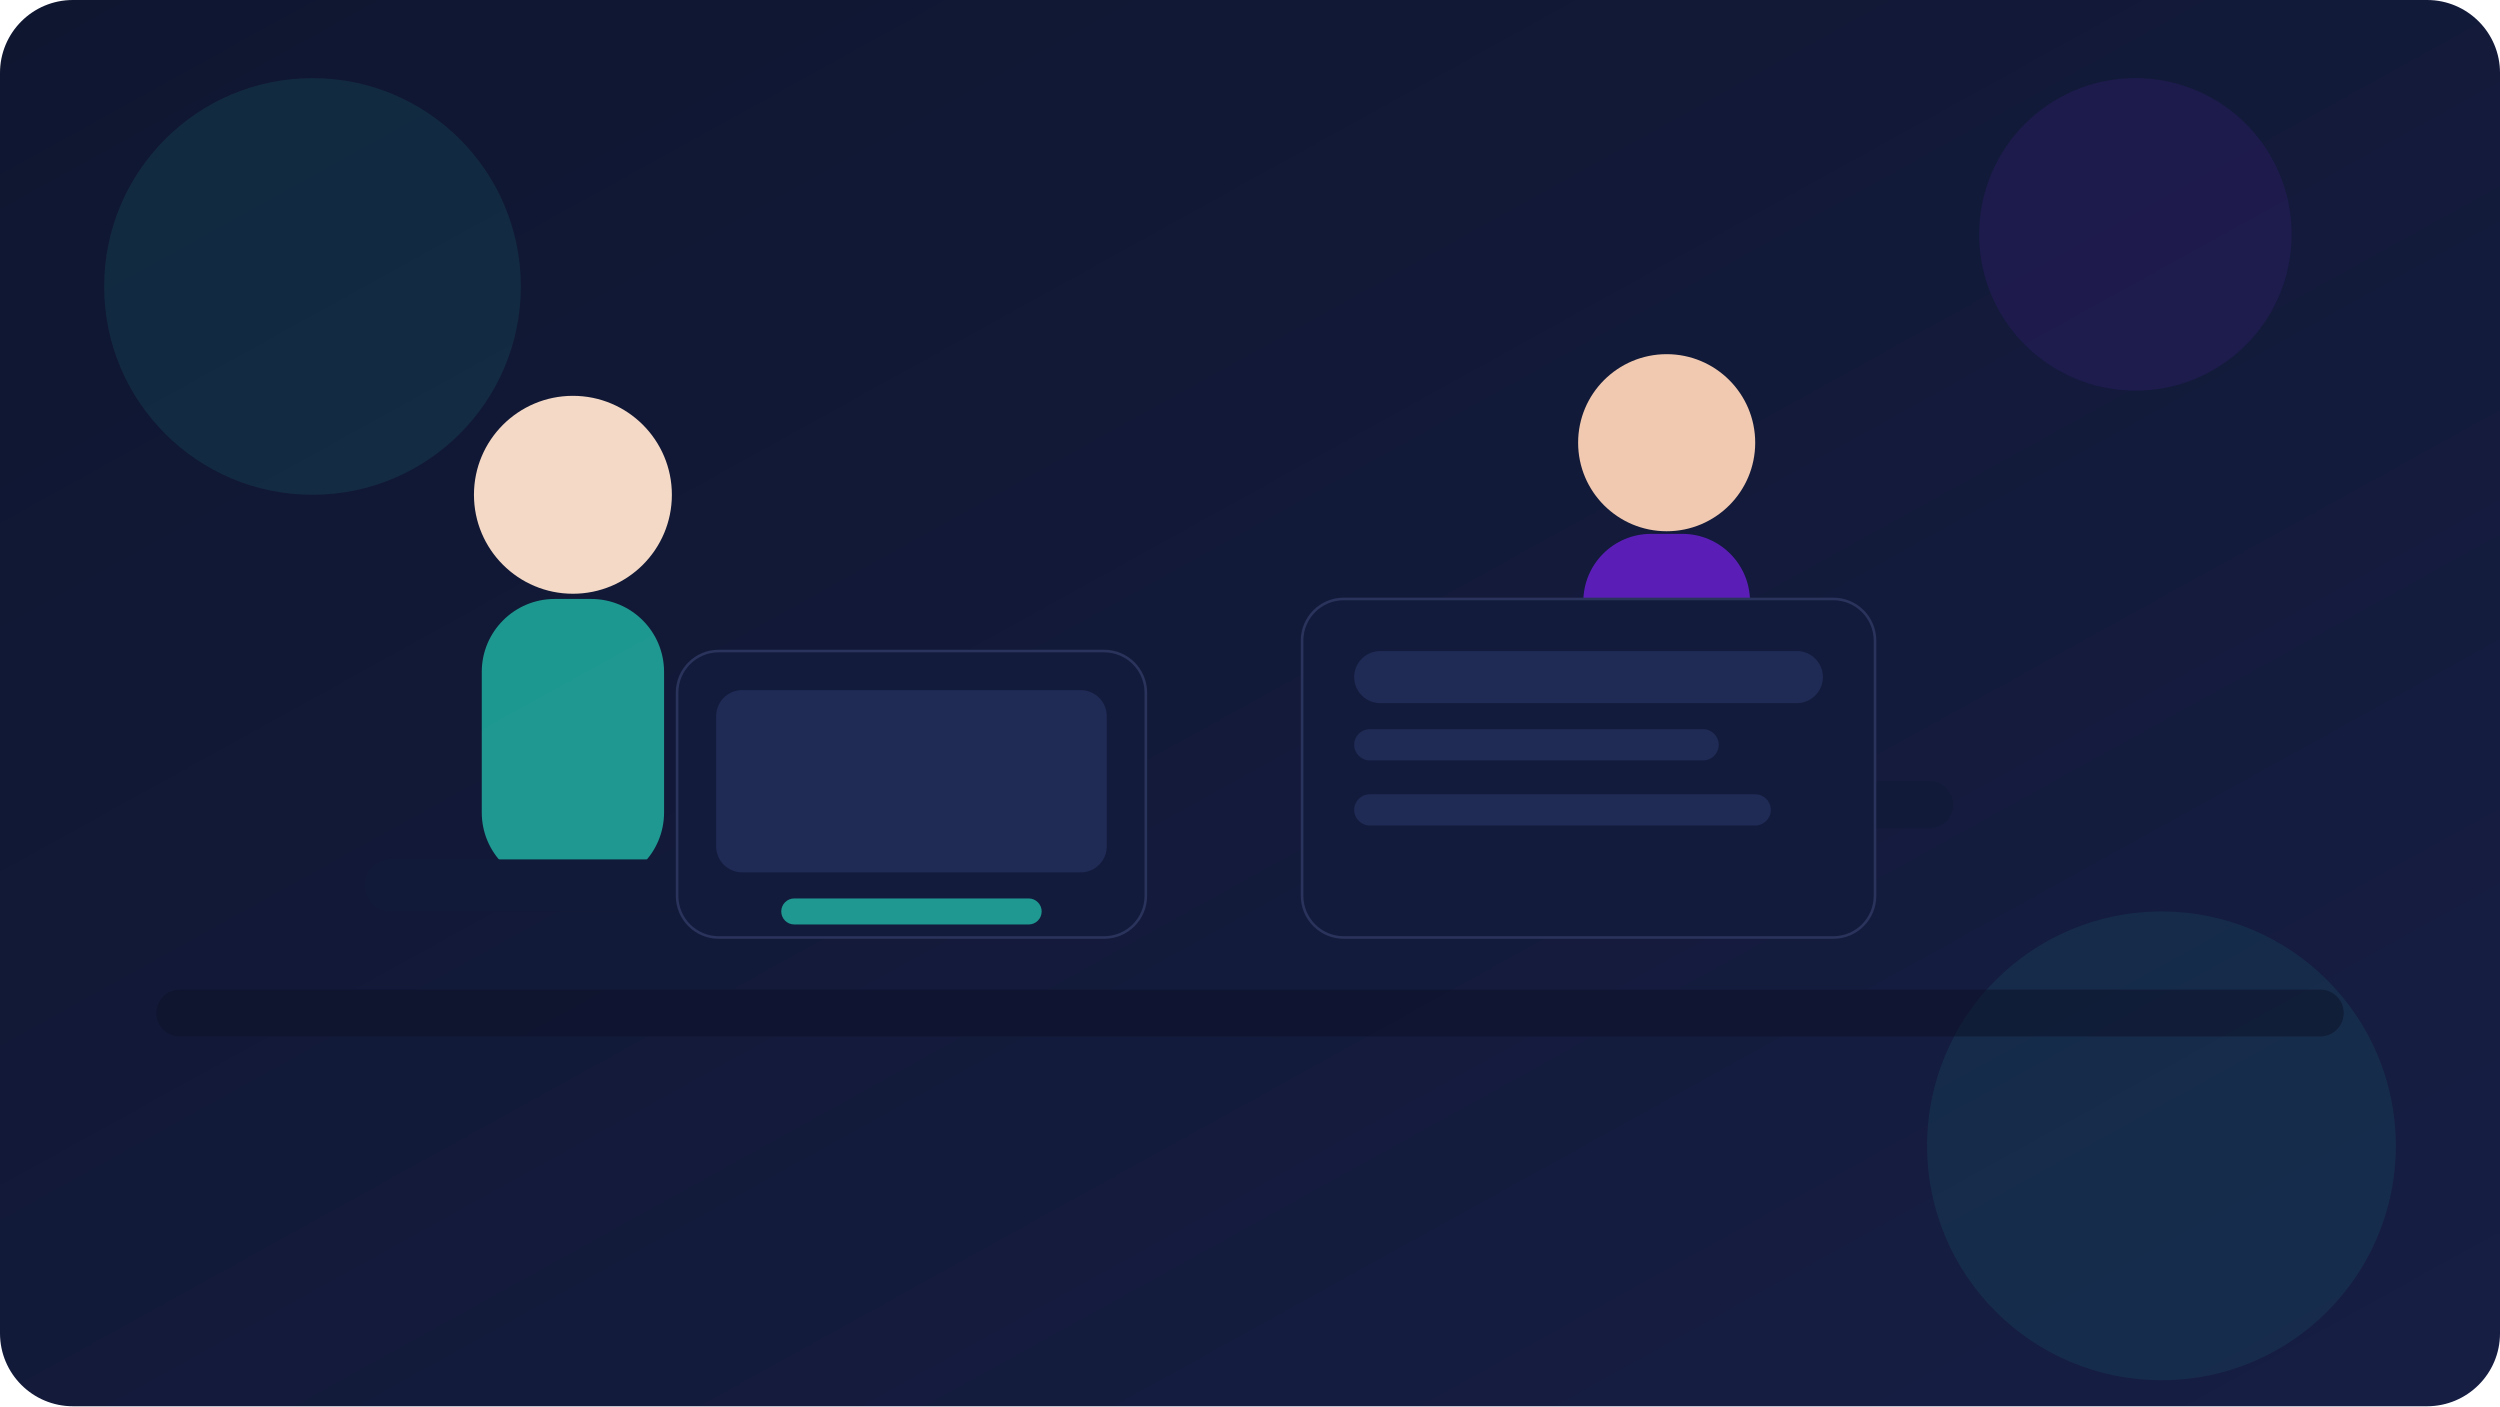
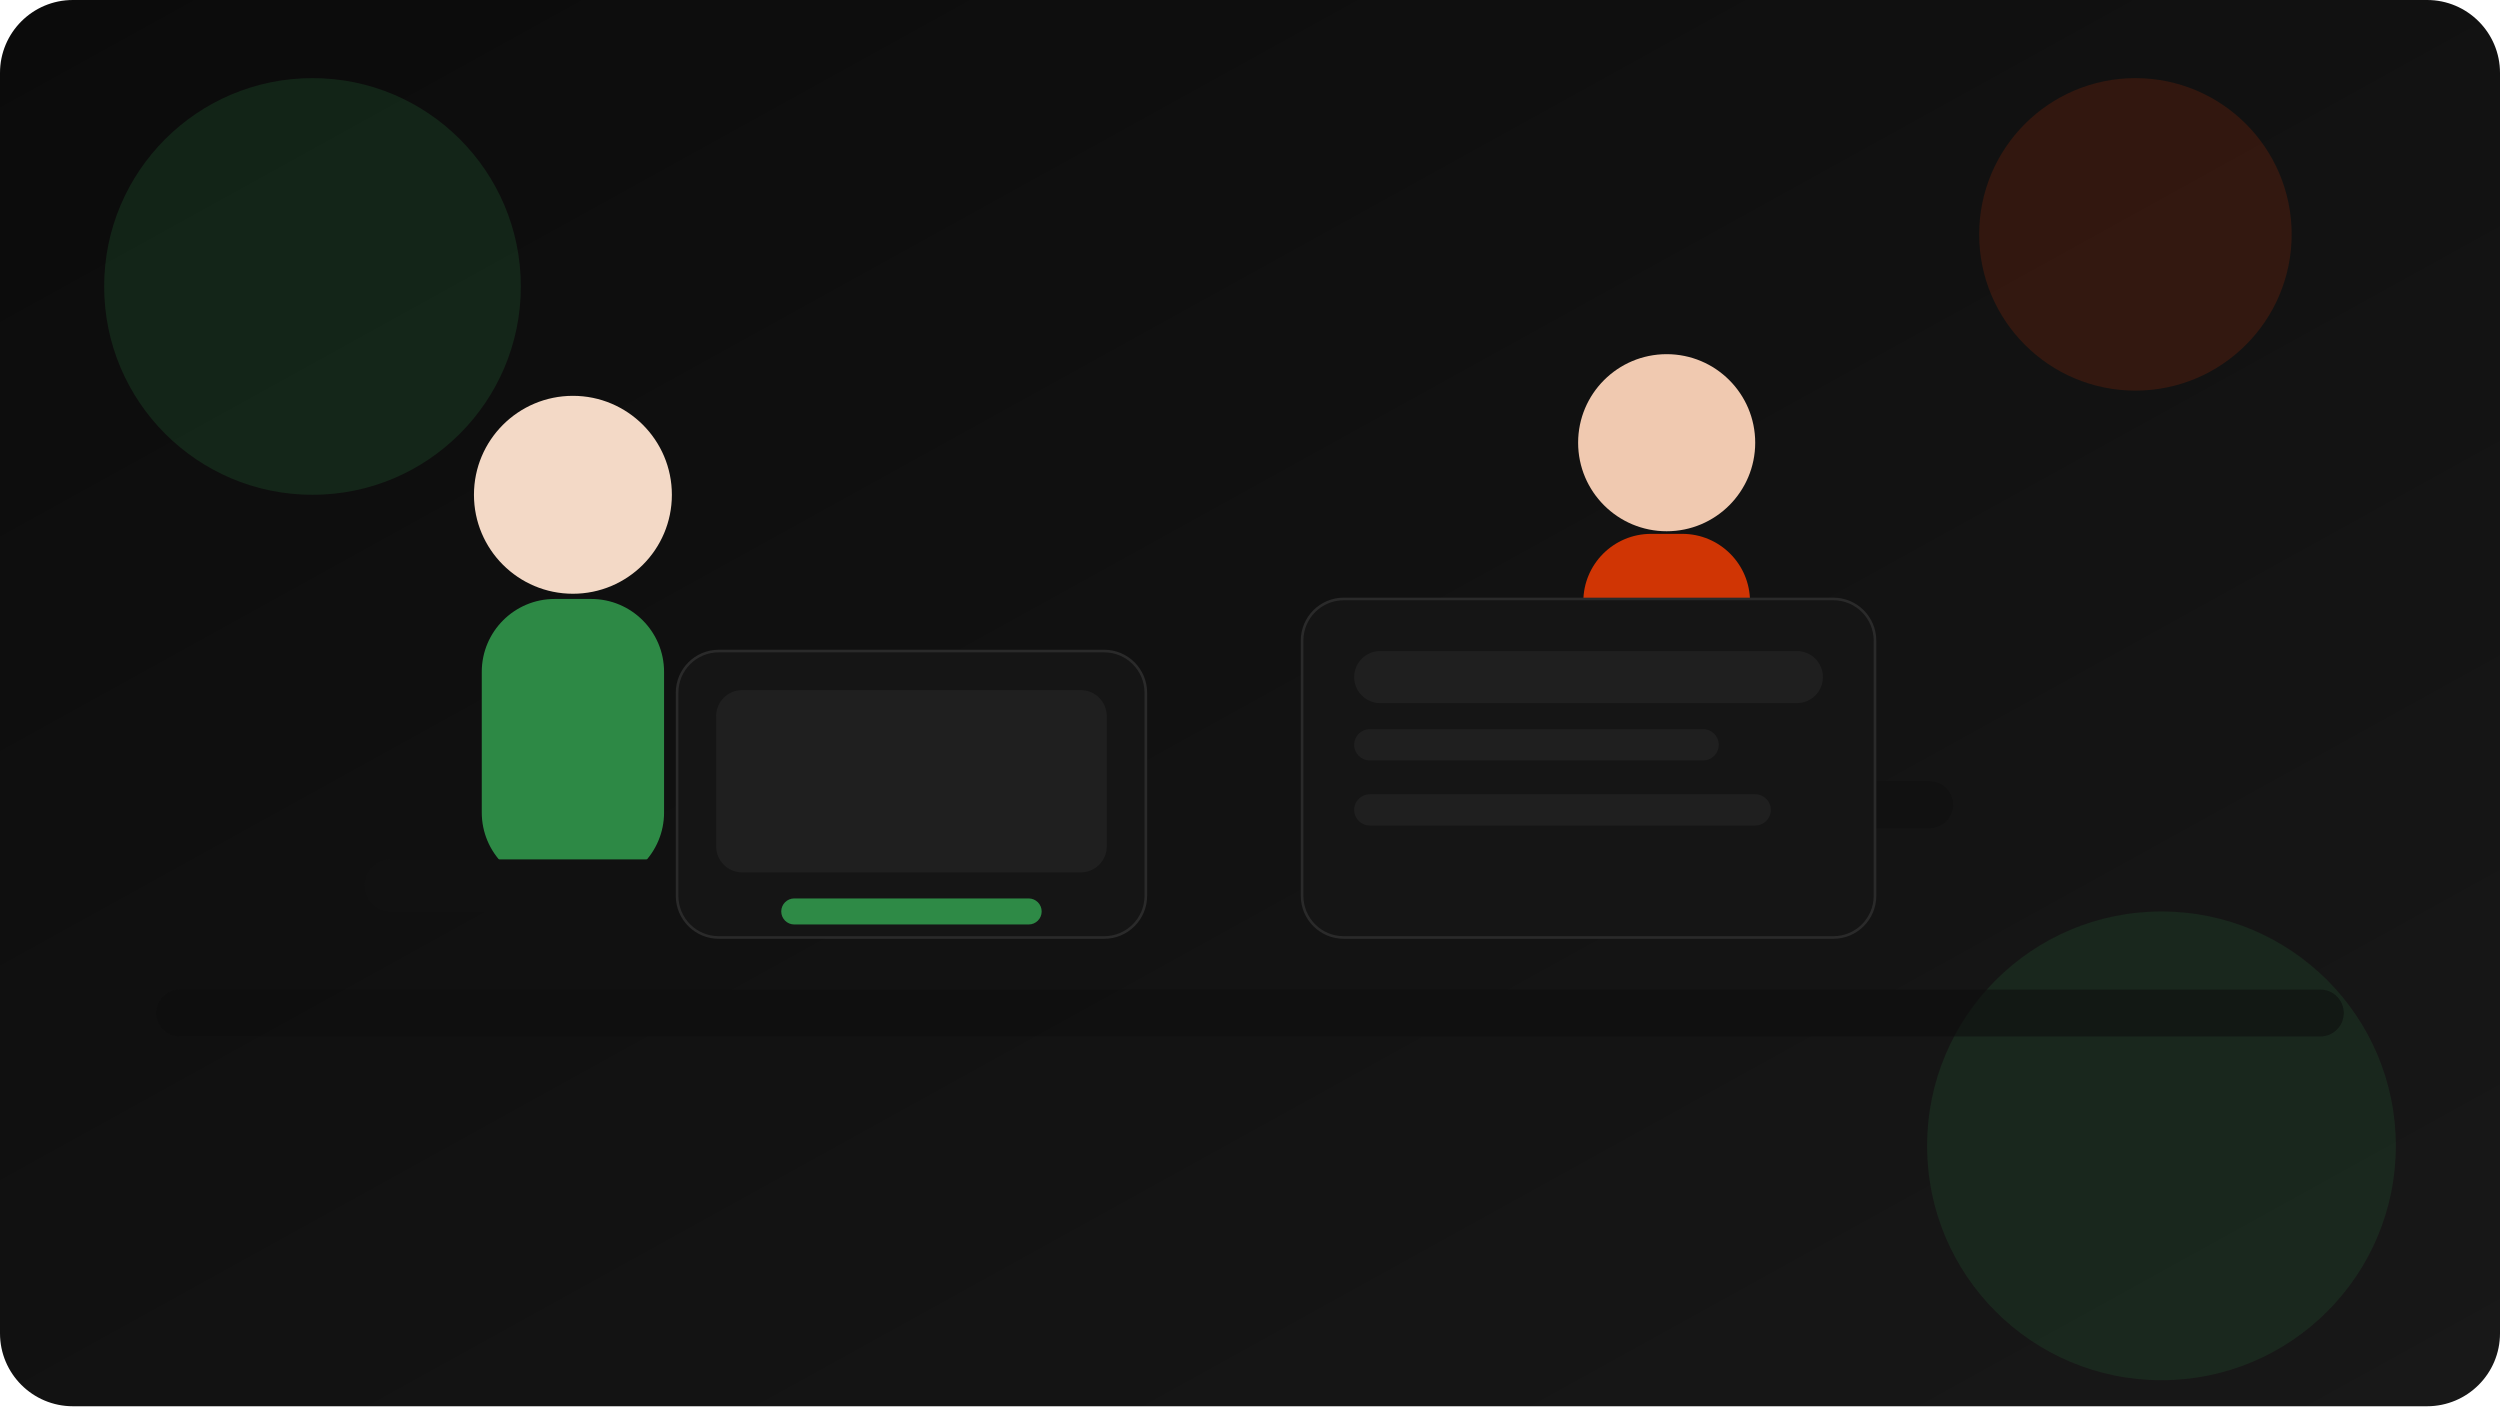
<svg xmlns="http://www.w3.org/2000/svg" width="960" height="540" viewBox="0 0 960 540" role="img" aria-label="Learning illustration">
  <defs>
    <linearGradient id="bg" x1="0" y1="0" x2="1" y2="1">
-       <stop offset="0%" stop-color="#0f1630" />
-       <stop offset="100%" stop-color="#161e44" />
+       <stop offset="0%" stop-color="#0b0b0b" />
+       <stop offset="100%" stop-color="#181818" />
    </linearGradient>
    <linearGradient id="glow" x1="0" y1="0" x2="1" y2="1">
-       <stop offset="0%" stop-color="#21b8a6" stop-opacity="0.9" />
-       <stop offset="100%" stop-color="#6b1fd6" stop-opacity="0.7" />
+       <stop offset="0%" stop-color="#34a853" stop-opacity="0.9" />
+       <stop offset="100%" stop-color="#ff3d00" stop-opacity="0.7" />
    </linearGradient>
  </defs>
  <rect width="960" height="540" rx="28" fill="url(#bg)" />
-   <circle cx="120" cy="110" r="80" fill="#21b8a6" opacity="0.12" />
-   <circle cx="820" cy="90" r="60" fill="#6b1fd6" opacity="0.12" />
-   <circle cx="830" cy="440" r="90" fill="#21b8a6" opacity="0.1" />
-   <rect x="60" y="380" width="840" height="18" rx="9" fill="#0b1026" opacity="0.5" />
+   <circle cx="120" cy="110" r="80" fill="#34a853" opacity="0.16" />
+   <circle cx="820" cy="90" r="60" fill="#ff3d00" opacity="0.14" />
+   <circle cx="830" cy="440" r="90" fill="#34a853" opacity="0.12" />
+   <rect x="60" y="380" width="840" height="18" rx="9" fill="#0d0d0d" opacity="0.6" />
  <circle cx="220" cy="190" r="38" fill="#f3d9c6" />
-   <rect x="185" y="230" width="70" height="110" rx="28" fill="#21b8a6" opacity="0.8" />
-   <rect x="140" y="330" width="170" height="20" rx="10" fill="#111a38" />
-   <rect x="260" y="250" width="180" height="110" rx="16" fill="#121b3b" stroke="#2a335b" />
-   <rect x="275" y="265" width="150" height="70" rx="10" fill="#1f2a55" />
-   <rect x="300" y="345" width="100" height="10" rx="5" fill="#21b8a6" opacity="0.8" />
+   <rect x="185" y="230" width="70" height="110" rx="28" fill="#34a853" opacity="0.8" />
+   <rect x="140" y="330" width="170" height="20" rx="10" fill="#111111" />
+   <rect x="260" y="250" width="180" height="110" rx="16" fill="#151515" stroke="#2a2a2a" />
+   <rect x="275" y="265" width="150" height="70" rx="10" fill="#1f1f1f" />
+   <rect x="300" y="345" width="100" height="10" rx="5" fill="#34a853" opacity="0.8" />
  <circle cx="640" cy="170" r="34" fill="#f0c9b0" />
-   <rect x="608" y="205" width="64" height="100" rx="26" fill="#6b1fd6" opacity="0.8" />
-   <rect x="560" y="300" width="190" height="18" rx="9" fill="#111a38" />
-   <rect x="500" y="230" width="220" height="130" rx="16" fill="#121b3b" stroke="#2a335b" />
-   <rect x="520" y="250" width="180" height="20" rx="10" fill="#1f2a55" />
-   <rect x="520" y="280" width="140" height="12" rx="6" fill="#1f2a55" />
-   <rect x="520" y="305" width="160" height="12" rx="6" fill="#1f2a55" />
+   <rect x="608" y="205" width="64" height="100" rx="26" fill="#ff3d00" opacity="0.8" />
+   <rect x="560" y="300" width="190" height="18" rx="9" fill="#111111" />
+   <rect x="500" y="230" width="220" height="130" rx="16" fill="#151515" stroke="#2a2a2a" />
+   <rect x="520" y="250" width="180" height="20" rx="10" fill="#1f1f1f" />
+   <rect x="520" y="280" width="140" height="12" rx="6" fill="#1f1f1f" />
+   <rect x="520" y="305" width="160" height="12" rx="6" fill="#1f1f1f" />
</svg>
